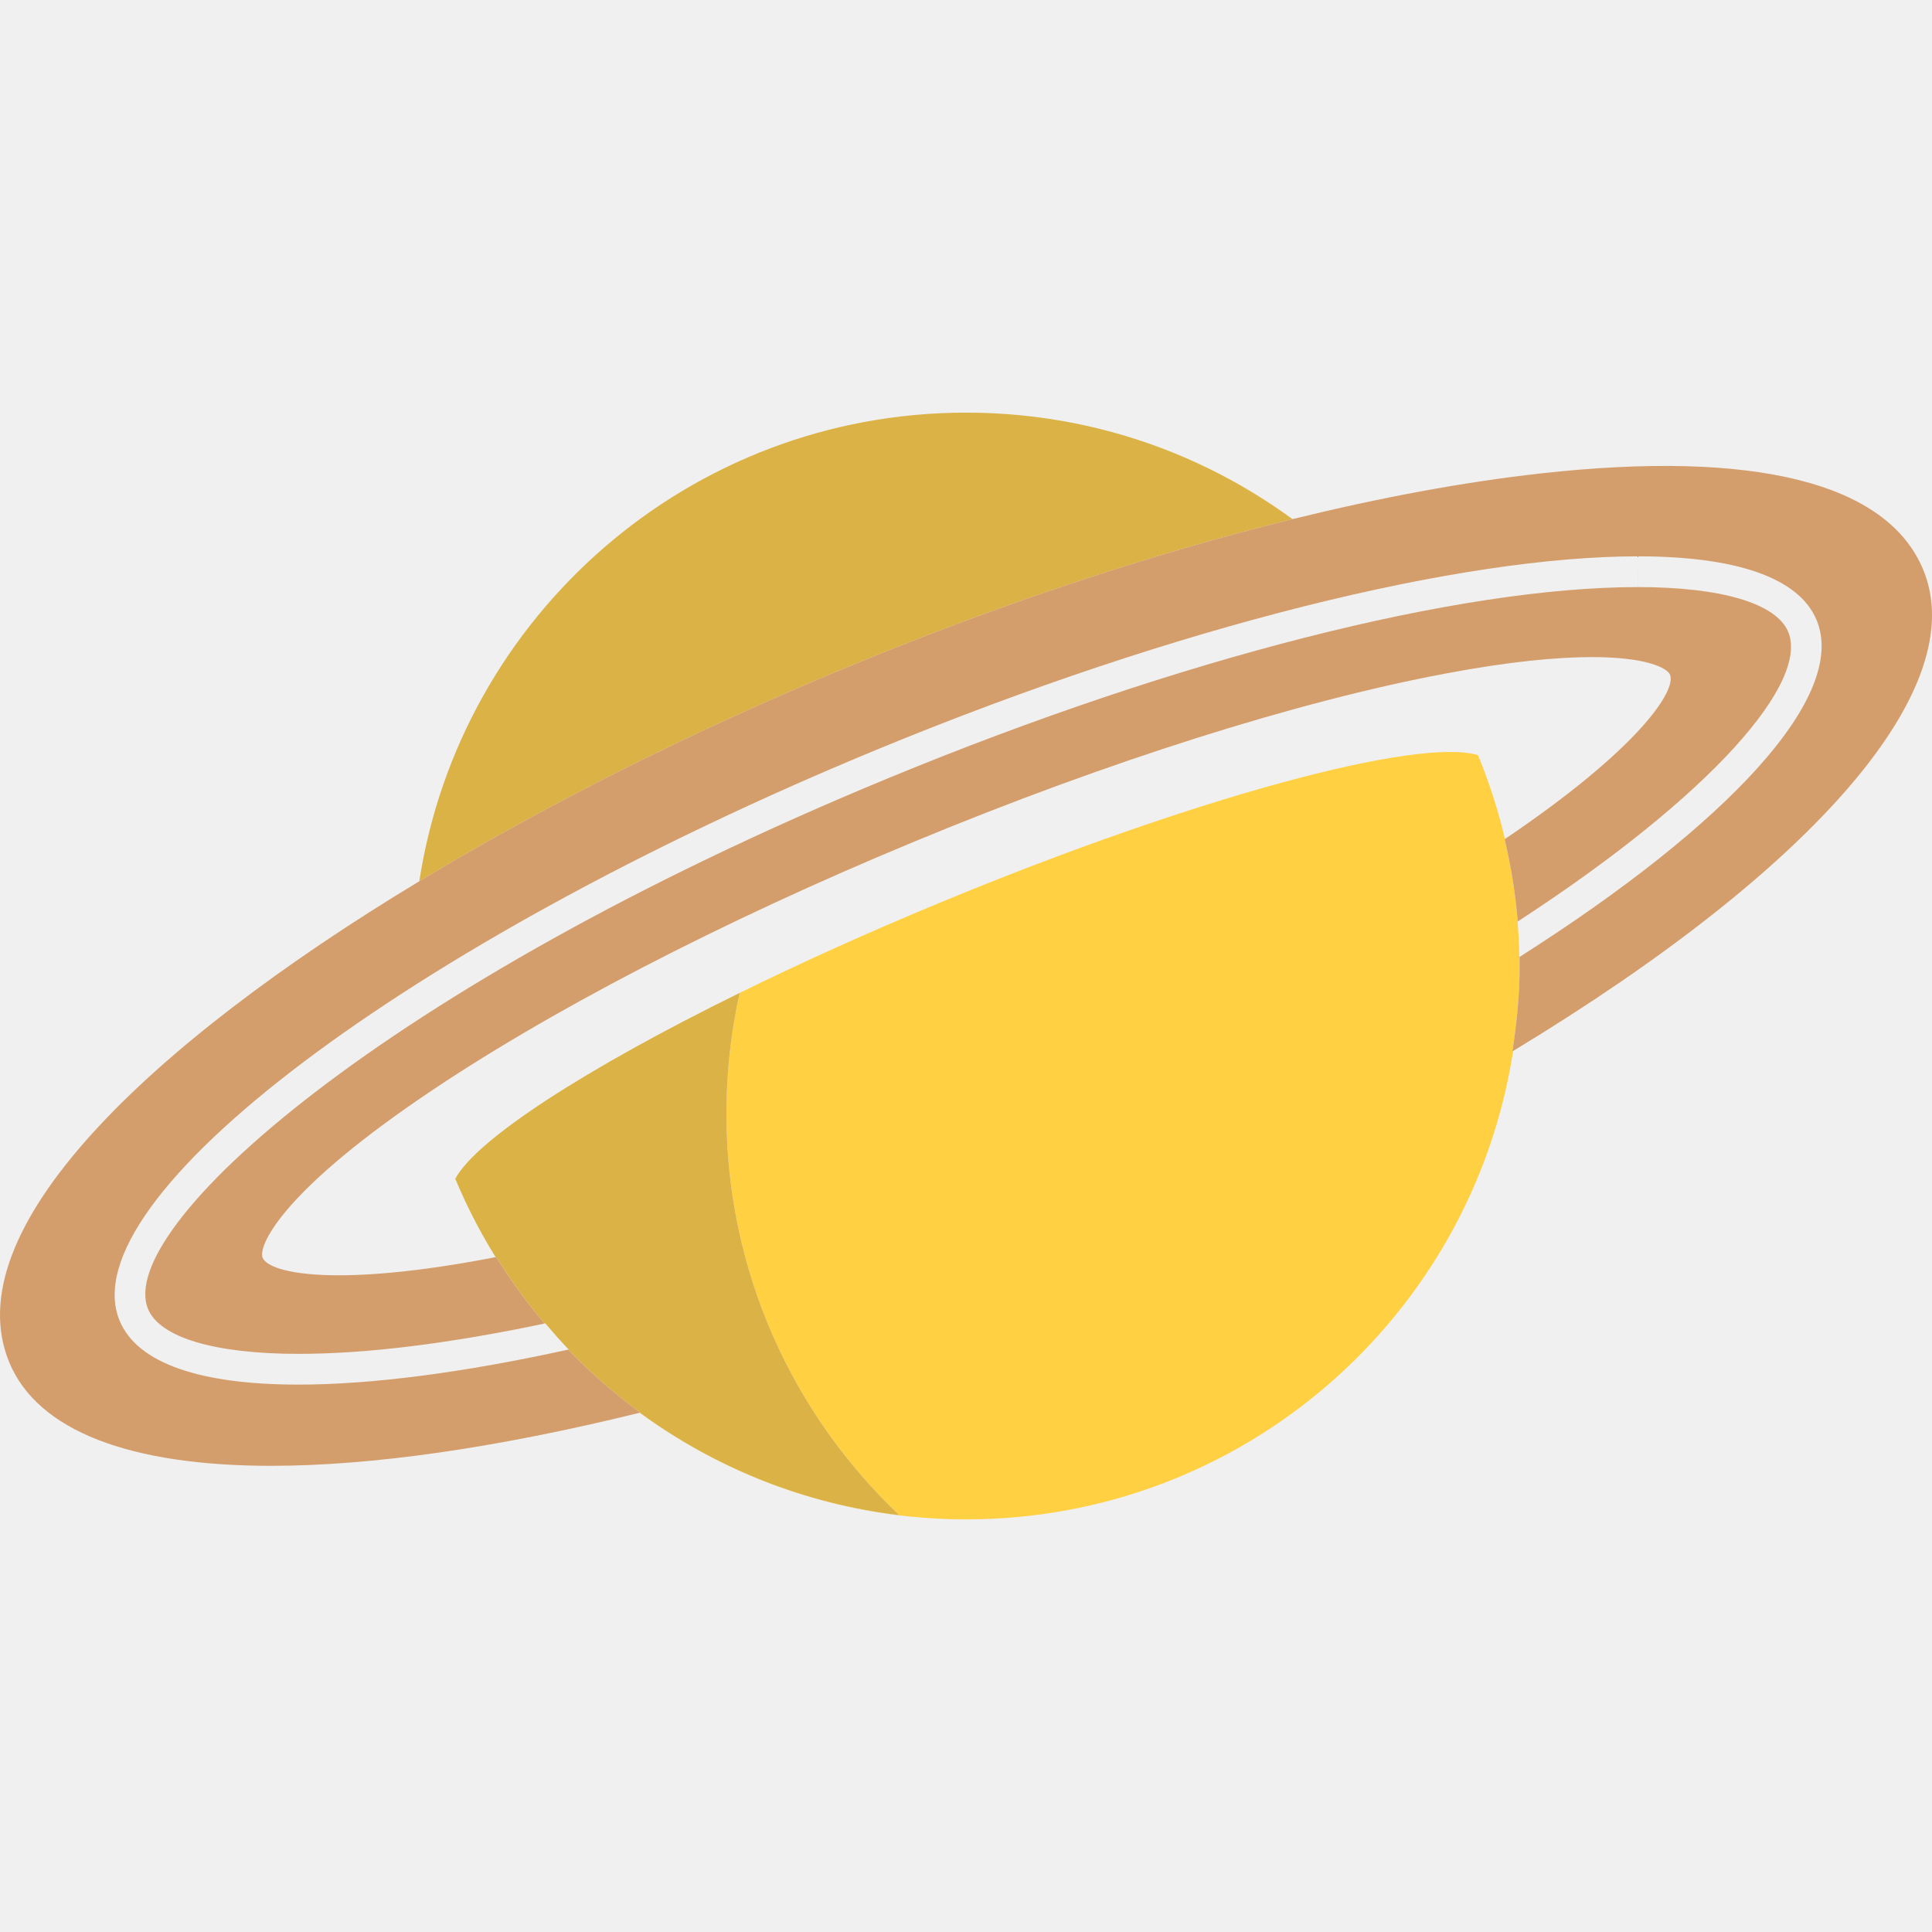
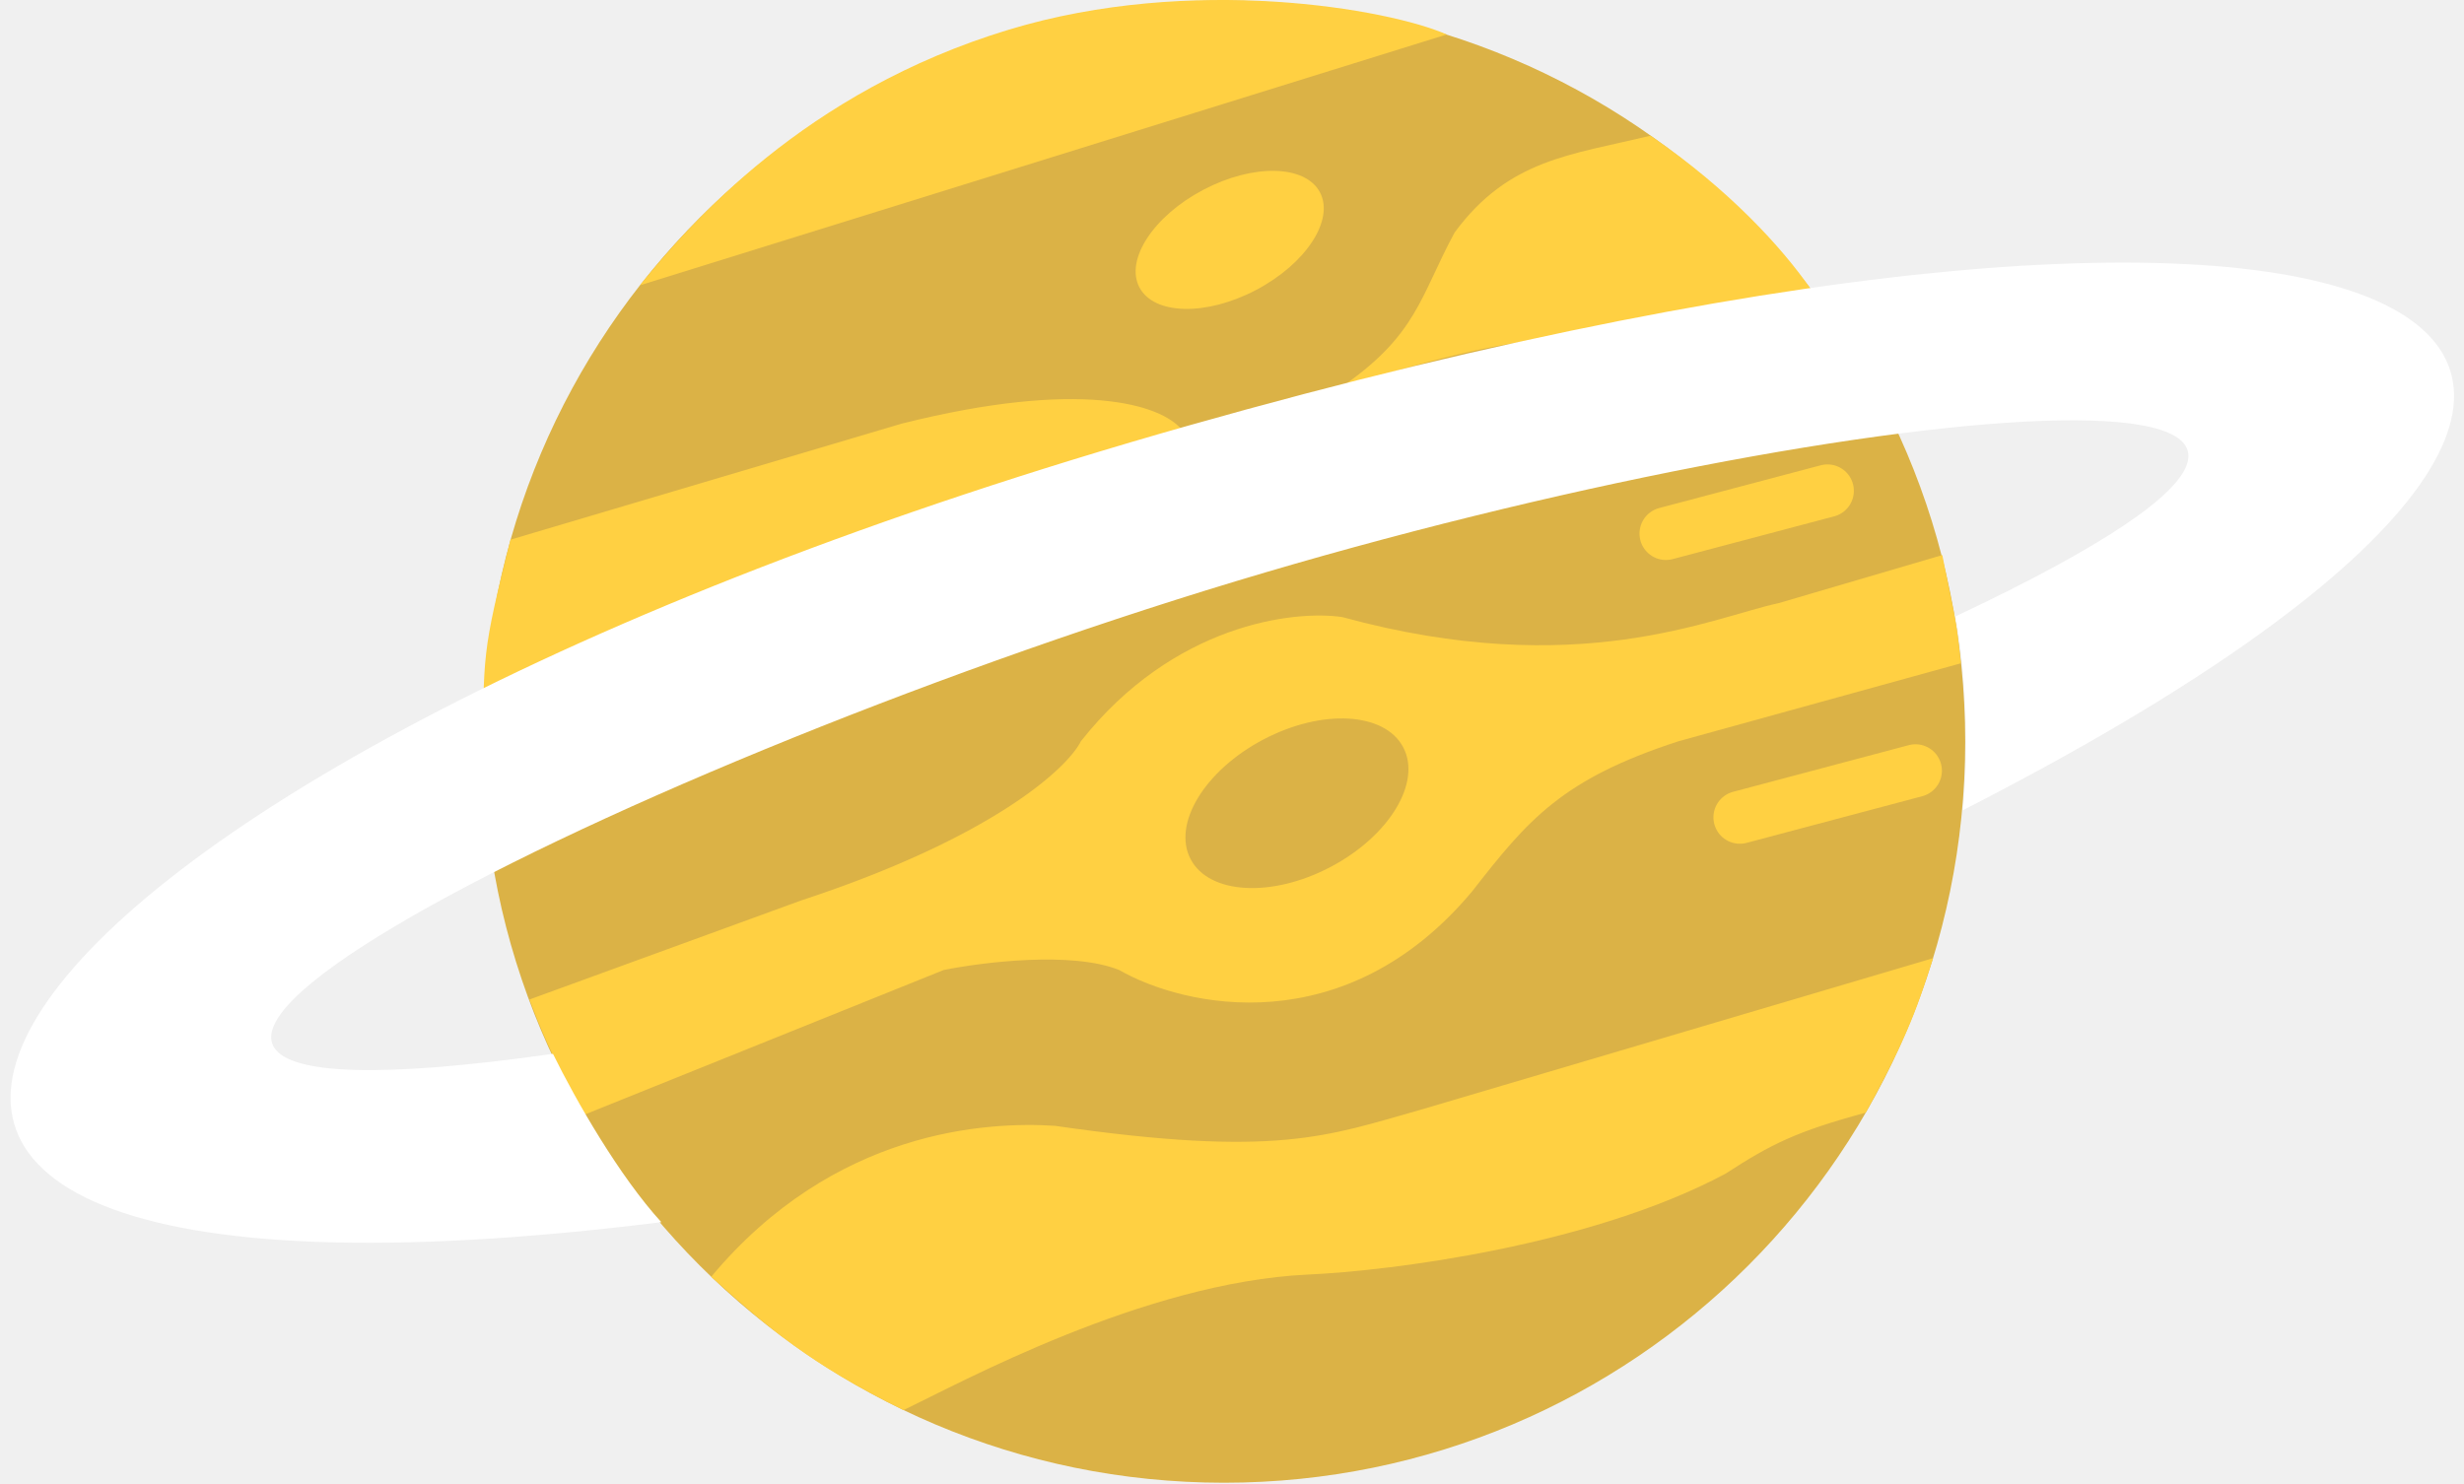
- <svg xmlns="http://www.w3.org/2000/svg" version="1.1" id="Capa_1" viewBox="0 0 502.74 502.74" xml:space="preserve">
-   <g>
-     <path style="fill:none;" d="M395.431,251.37c0,0.962-0.018,1.919-0.036,2.876C395.418,253.291,395.431,252.332,395.431,251.37z" />
-     <path style="fill:#FFD042;" d="M279.66,110.144c0.924,0.184,1.844,0.379,2.761,0.58   C281.504,110.523,280.584,110.328,279.66,110.144z" />
-     <path style="fill:#FFD042;" d="M286.315,111.634c1.041,0.26,2.078,0.53,3.111,0.813   C288.394,112.165,287.357,111.894,286.315,111.634z" />
-     <path style="fill:#FFD042;" d="M283.012,110.853c0.98,0.22,1.957,0.45,2.929,0.69C284.968,111.304,283.992,111.072,283.012,110.853   z" />
-     <path style="fill:#FFD042;" d="M395.394,254.246c0.019-0.957,0.036-1.915,0.036-2.876c0-0.786-0.022-1.565-0.035-2.348   c-0.012,0.008-0.023,0.015-0.035,0.022c-0.051-3.104-0.212-6.178-0.464-9.227c0.015-0.01,0.029-0.019,0.044-0.029   c-0.604-7.305-1.758-14.452-3.418-21.405c0.031-0.021,0.061-0.042,0.092-0.063c-1.766-7.518-4.124-14.807-7.016-21.819   c-15.586-4.7-73.717,10.929-139.996,38.382c-18.732,7.759-36.336,15.726-52.128,23.488c-2.248,10.108-3.443,20.613-3.443,31.398   c0,41.168,17.304,78.272,45.001,104.516c-25.063-3.021-48.141-12.482-67.54-26.67c-0.012,0.003-0.024,0.006-0.036,0.009   c23.819,17.44,53.191,27.745,84.975,27.745c72.008,0,131.67-52.855,142.31-121.885c-0.067,0.041-0.133,0.082-0.201,0.122   C394.526,267.263,395.231,260.825,395.394,254.246z" />
-     <path style="fill:#FFD042;" d="M336.357,135.08c-13.912-10.177-29.717-17.917-46.79-22.595   c17.057,4.682,32.842,12.433,46.744,22.606C336.326,135.087,336.341,135.083,336.357,135.08z" />
-     <path style="fill:#FFD042;" d="M272.829,108.955c0.812,0.121,1.619,0.254,2.427,0.388   C274.448,109.209,273.641,109.076,272.829,108.955z" />
-     <path style="fill:#FFD042;" d="M269.35,108.479c0.761,0.094,1.519,0.201,2.276,0.308   C270.869,108.68,270.112,108.573,269.35,108.479z" />
-     <path style="fill:#FFD042;" d="M265.837,108.085c0.706,0.07,1.407,0.153,2.11,0.233   C267.244,108.238,266.542,108.155,265.837,108.085z" />
-     <path style="fill:#FFD042;" d="M262.283,107.775c0.646,0.048,1.289,0.109,1.934,0.166   C263.572,107.885,262.929,107.824,262.283,107.775z" />
-     <path style="fill:#FFD042;" d="M255.08,107.416c0.45,0.011,0.898,0.034,1.347,0.05C255.978,107.45,255.53,107.427,255.08,107.416z" />
-     <path style="fill:#FFD042;" d="M258.699,107.552c0.573,0.029,1.142,0.07,1.713,0.105   C259.841,107.622,259.271,107.581,258.699,107.552z" />
-     <path style="fill:#FFD042;" d="M276.269,109.511c0.867,0.151,1.73,0.313,2.592,0.479   C277.999,109.825,277.136,109.662,276.269,109.511z" />
-     <path style="fill:#FFD042;" d="M128.965,327.129c-1.196-1.927-2.35-3.883-3.456-5.87c1.105,1.987,2.255,3.944,3.449,5.871   C128.961,327.13,128.963,327.13,128.965,327.129z" />
-     <path style="fill:#FFD042;" d="M119.786,309.797c0.34,0.765,0.688,1.524,1.041,2.282   C120.474,311.322,120.126,310.562,119.786,309.797z" />
-     <path style="fill:#FFD042;" d="M122.572,315.693c0.402,0.804,0.811,1.603,1.228,2.399   C123.383,317.297,122.974,316.497,122.572,315.693z" />
-     <path style="fill:#FFD042;" d="M124.03,318.53c0.446,0.844,0.899,1.684,1.361,2.518C124.929,320.214,124.477,319.374,124.03,318.53   z" />
-     <path style="fill:#FFD042;" d="M121.152,312.775c0.368,0.78,0.744,1.555,1.126,2.327   C121.896,314.33,121.521,313.554,121.152,312.775z" />
-     <path style="fill:#FFD042;" d="M118.476,306.758c0.317,0.76,0.643,1.514,0.973,2.267   C119.119,308.272,118.793,307.517,118.476,306.758z" />
-     <path style="fill:#DBB246;" d="M189.031,289.77c0-10.785,1.195-21.29,3.443-31.398c-40.088,19.702-68.488,38.078-74.006,48.367   c0.003,0.006,0.005,0.012,0.008,0.018c0.317,0.76,0.643,1.514,0.973,2.267c0.113,0.257,0.224,0.516,0.338,0.772   c0.34,0.765,0.688,1.525,1.041,2.282c0.108,0.232,0.215,0.464,0.325,0.696c0.368,0.78,0.744,1.555,1.126,2.327   c0.098,0.197,0.196,0.394,0.294,0.591c0.402,0.804,0.811,1.604,1.228,2.399c0.076,0.146,0.154,0.292,0.231,0.438   c0.446,0.844,0.899,1.684,1.361,2.518c0.039,0.071,0.079,0.141,0.118,0.211c1.106,1.987,2.26,3.943,3.456,5.87   c0.052-0.01,0.101-0.019,0.153-0.029c3.776,6.088,7.995,11.867,12.604,17.303c0.059-0.012,0.117-0.024,0.177-0.037   c1.97,2.32,3.965,4.608,6.075,6.797c-0.04,0.009-0.078,0.017-0.118,0.025c5.762,5.985,12.032,11.477,18.751,16.399   c-0.039,0.01-0.076,0.018-0.115,0.028c19.399,14.188,42.477,23.649,67.54,26.67C206.335,368.042,189.031,330.938,189.031,289.77z" />
-     <path style="fill:#DBB246;" d="M336.311,135.091c-13.902-10.173-29.687-17.924-46.744-22.606c-0.047-0.013-0.094-0.025-0.141-0.038   c-1.032-0.282-2.069-0.553-3.111-0.813c-0.125-0.031-0.25-0.061-0.374-0.091c-0.973-0.24-1.949-0.47-2.929-0.69   c-0.197-0.044-0.394-0.085-0.591-0.128c-0.917-0.202-1.837-0.396-2.761-0.58c-0.266-0.053-0.533-0.102-0.799-0.153   c-0.862-0.167-1.725-0.329-2.592-0.479c-0.337-0.059-0.676-0.112-1.013-0.168c-0.807-0.135-1.615-0.267-2.427-0.388   c-0.4-0.06-0.802-0.112-1.202-0.168c-0.757-0.106-1.515-0.213-2.276-0.308c-0.467-0.058-0.936-0.107-1.404-0.161   c-0.703-0.08-1.404-0.163-2.11-0.233c-0.539-0.054-1.08-0.096-1.62-0.144c-0.644-0.057-1.287-0.118-1.934-0.166   c-0.622-0.046-1.247-0.08-1.871-0.118c-0.571-0.035-1.14-0.076-1.713-0.105c-0.755-0.038-1.514-0.06-2.272-0.086   c-0.449-0.015-0.897-0.038-1.347-0.05c-1.213-0.03-2.429-0.046-3.649-0.046c-72.03,0-131.706,52.886-142.32,121.946   c33.467-20.203,71.687-39.286,110.289-55.274C259.584,157.396,299.477,144.157,336.311,135.091z" />
-     <path style="fill:#D49E6C;" d="M500.446,148.229v-0.004c-9.359-22.59-43.781-31.23-99.531-25.031   c-19.884,2.215-41.629,6.243-64.558,11.885c-0.015,0.004-0.031,0.008-0.046,0.011c-36.833,9.066-76.726,22.305-116.911,38.951   c-38.602,15.988-76.822,35.071-110.289,55.274C37.917,272.293-11.737,320.347,2.415,354.518   c7.398,17.844,31.414,26.914,68.148,26.914c26.028,0,58.493-4.599,95.893-13.807c0.012-0.003,0.024-0.006,0.036-0.009   c0.039-0.01,0.076-0.018,0.115-0.028c-6.719-4.922-12.989-10.414-18.751-16.399c-27.116,5.97-51.087,9.111-70.179,9.111   c-25.144,0-41.901-5.37-46.548-16.627c-13.104-31.747,75.128-98.287,197.071-148.621c78.701-32.485,152.217-50.281,197.977-50.283   c0.003,0,0.009,0,0.009,0v0v0c25.139,0,41.893,5.371,46.539,16.627c8.173,19.799-23.077,53.132-77.33,87.626   c0.013,0.782,0.035,1.562,0.035,2.348c0,0.962-0.013,1.921-0.036,2.876c-0.163,6.579-0.868,13.017-1.854,19.361   c0.068-0.041,0.133-0.082,0.201-0.122C473.159,225.421,513.054,178.686,500.446,148.229z" />
-     <path style="fill:#D49E6C;" d="M231.253,202.447C99.035,257.022,29.891,319.706,38.524,340.621   c3.063,7.422,17.334,11.68,39.153,11.68c17.928,0,39.741-2.764,64.045-7.897c-4.61-5.436-8.828-11.216-12.604-17.303   c-0.052,0.01-0.101,0.019-0.153,0.029c-0.002,0-0.004,0.001-0.006,0.001c-41.083,7.978-58.897,4.329-60.63,0.13   c-1.125-2.727,4.031-16.211,41.25-41.609c32.422-22.133,78.039-45.813,128.43-66.688c50.391-20.875,99.39-36.383,137.969-43.664   c16.953-3.203,29.344-4.313,38.25-4.313c14.352,0,19.641,2.891,20.336,4.57c1.733,4.18-8.271,19.353-42.949,42.764   c-0.031,0.021-0.061,0.042-0.092,0.063c1.66,6.953,2.814,14.1,3.418,21.405c51.099-33.256,75.75-62.353,70.39-75.34   c-3.063-7.422-17.331-11.68-39.144-11.68v-8l-0.008,8C379.478,152.771,306.609,171.343,231.253,202.447z" />
-   </g>
+ <svg xmlns="http://www.w3.org/2000/svg" width="2799" height="1685" viewBox="0 0 2799 1685" fill="none">
+   <circle cx="1390.39" cy="842.662" r="842" fill="#DBB246" />
+   <path d="M1198.39 1279.16C1120.89 1274.16 947.492 1283.46 807.892 1450.66C873.392 1509.16 918.892 1549.16 1026.39 1602.16C1090.56 1571.33 1299.39 1456.96 1485.39 1448.16C1579.89 1444 1807.09 1415.26 1959.89 1333.66C2012.39 1299.66 2040.39 1285.66 2119.39 1264.16C2169.39 1173.66 2179.39 1139.66 2195.89 1088.66L1612.89 1261.16C1507.89 1290.66 1450.89 1315.66 1198.39 1279.16Z" fill="#FFD042" />
+   <path d="M1892.39 606.246L2075.91 557.662" stroke="#FFD042" stroke-width="60" stroke-linecap="round" />
+   <path d="M1976.39 928.662L2175.92 875.662" stroke="#FFD042" stroke-width="60" stroke-linecap="round" />
+   <path d="M1643.39 39.162L726.892 324.163C783.892 254.163 913.392 104.056 1146.39 33.572C1353.99 -29.228 1577.06 9.995 1643.39 39.162Z" fill="#FFD042" />
+   <path d="M909.892 1023.16L601.392 1135.66C615.392 1171.16 622.892 1192.66 663.392 1266.66L1071.89 1102.16C1116.23 1093.16 1218.19 1080.56 1271.39 1102.16C1344.89 1144.33 1527.99 1185.46 1672.39 1012.66C1735.89 931.162 1774.39 885.162 1906.89 842.162L2227.39 753.662C2221.89 698.662 2221.39 707.662 2206.39 630.662L2020.89 685.162C1945.89 701.162 1792.49 774.362 1524.89 701.162C1469.56 692.828 1332.69 709.362 1227.89 842.162C1212.73 872.662 1127.89 951.562 909.892 1023.16Z" fill="#FFD042" />
+   <path d="M1594.02 849.092C1615.08 889.095 1578.08 949.981 1511.4 985.084C1444.71 1020.19 1373.58 1016.22 1352.52 976.214C1331.46 936.212 1368.45 875.326 1435.14 840.222C1501.83 805.118 1572.96 809.09 1594.02 849.092Z" fill="#DBB246" />
+   <ellipse cx="1396.89" cy="272.553" rx="115.879" ry="64.319" transform="rotate(-27.7616 1396.89 272.553)" fill="#FFD042" />
+   <path d="M579.892 613.162C547.544 742.49 548.892 742.661 548.892 869.661C920.544 659.99 955.392 647.99 1342.89 488.662C1319.06 459.162 1227.04 430.533 1024.24 481.333L579.892 613.162Z" fill="#FFD042" />
+   <path d="M1652.39 264.162C1613.39 336.162 1609.89 381.162 1522.39 440.662C1782.89 358.662 1726.89 407.662 2056.39 327.662C2024.89 282.162 1964.39 215.162 1874.89 154.162C1784.39 176.162 1713.89 180.662 1652.39 264.162Z" fill="#FFD042" />
+   <path d="M1349.96 483.564C-72.29 886.445 -499.243 1544.53 751.214 1388.6C703.973 1336.86 654.621 1251.31 628.148 1197.35C-168.974 1310.47 687.833 876.783 1404.01 660.346C2120.18 443.909 2909.38 376.28 2221.07 700.498C2228.71 734.277 2238.46 830.968 2229.75 920.552C3278.54 384.442 2772.2 80.683 1349.96 483.564Z" fill="white" />
</svg>
